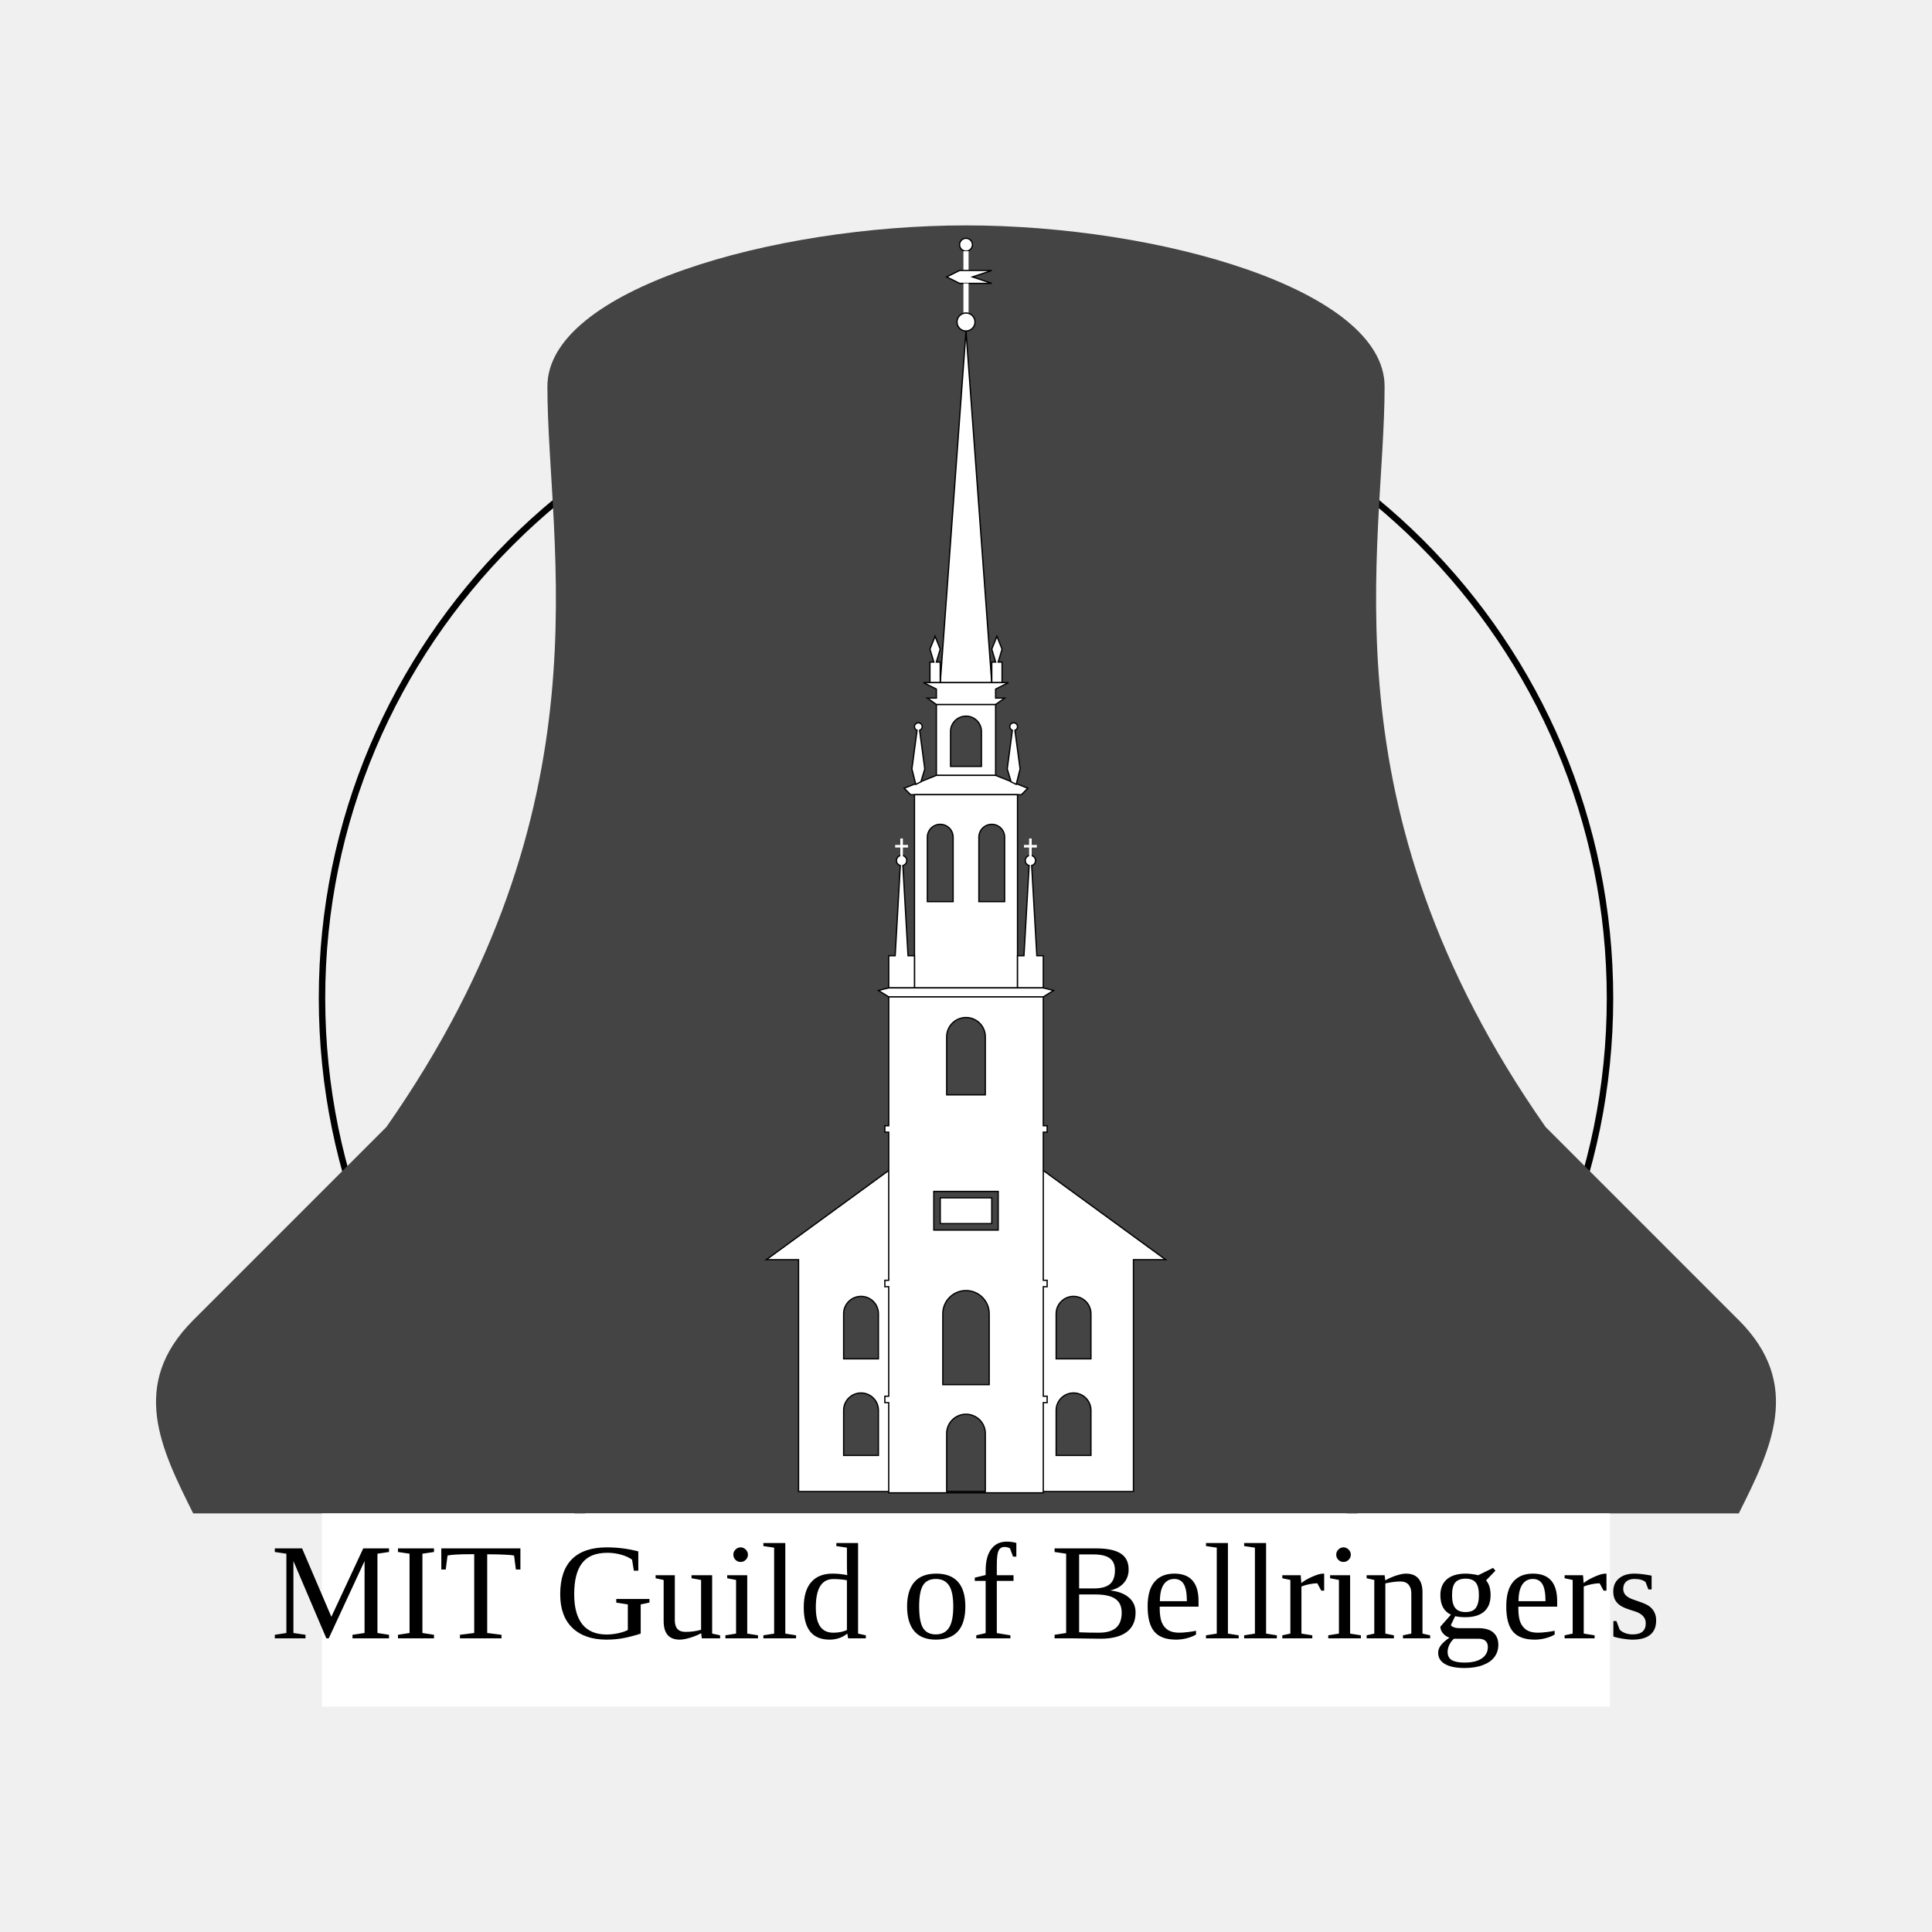
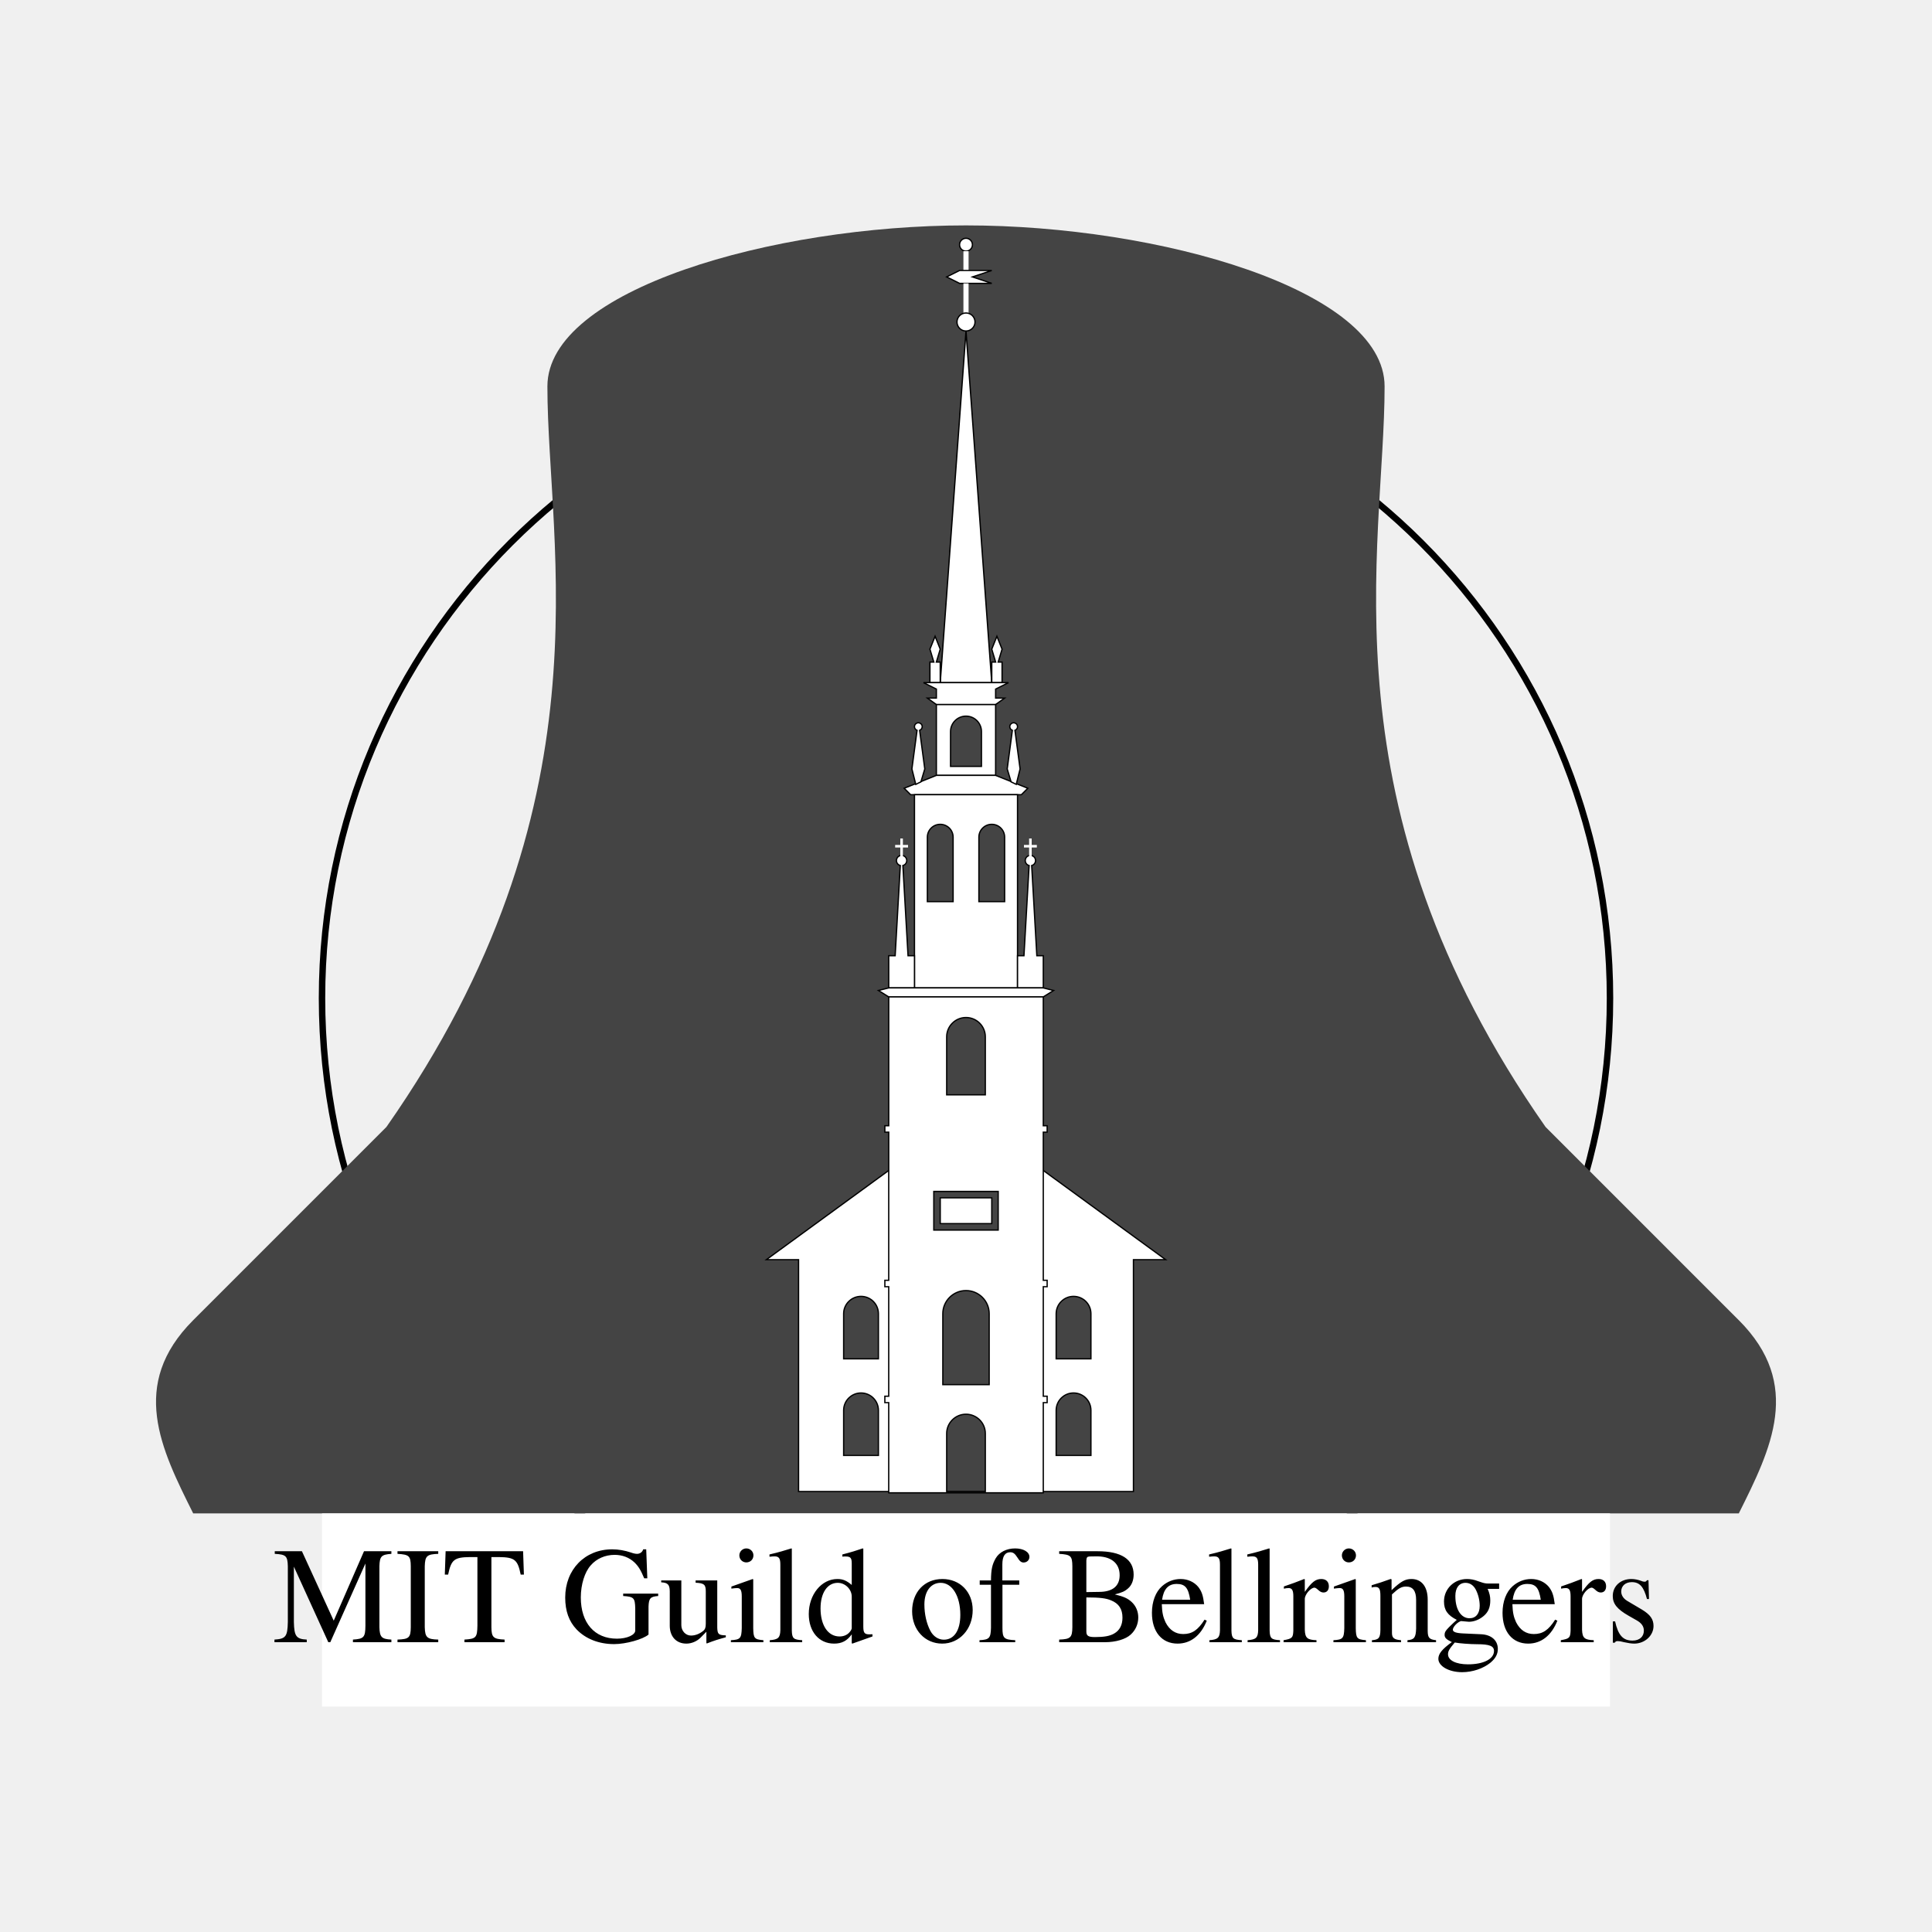
<svg xmlns="http://www.w3.org/2000/svg" version="1.1" id="on-logo" viewBox="-150 -50 300 300">
+   <style type="text/css">
+ 		
+ 			#text {
+ 				font-family: Times, "Times New Roman", serif;
+ 				fill: black;
+ 				stroke-width: 1px;
+ 				font-size: 16pt;
+ 			}
+ 		
+ 	</style>
  <g id="bell" transform="matrix(1,0,0,-1,0,0) translate(0,-185)">
    <circle cx="0" cy="80" r="100" stroke="black" fill="none" />
    <path d="    M 0,0    L 120,0    C 125,10 130,20 120,30    C 130,20 100,50 90,60    C 55,110 65,150 65,175    C 65,190 30,200 0,200    C -30,200 -65,190 -65,175    C -65,150 -55,110 -90,60    C -100,50 -130,20 -120,30    C -130,20 -125,10 -120,0    L 0,0   " stroke="none" fill="#444" />
  </g>
  <g id="old-north" transform="matrix(1,0,0,-1,0,0) translate(0,-185) scale(0.2,0.2)" style="stroke: black; stroke-width: 1; fill: white;">
    <path d="    M 0,310 l -155,-113 h 25 v -180 h 130 h 130 v 180 h 25 l -155,113 Z    M 0,260 h 40 v -243 h -80 v 243 h 40 Z    M -95,120 v 35 a 12,12 0 0 0 27,0 v -35 h -27 Z    M 70,120 v 35 a 12,12 0 0 0 27,0 v -35 h -27 Z    M -95,45 v 35 a 12,12 0 0 0 27,0 v -35 h -27 Z    M 70,45 v 35 a 12,12 0 0 0 27,0 v -35 h -27 Z   " />
    <circle cx="0" cy="985" r="5" />
    <line x1="0" x2="0" y1="980" y2="965" stroke-width="4" stroke="white" />
    <path d="    M 0,965    h -5 l -10,-5 l 10,-5 h 5 l 20,0 l -15,5 l 15,5 l -20,0 Z   " />
    <line x1="0" x2="0" y1="955" y2="930" stroke-width="4" stroke="white" />
    <circle cx="0" cy="925" r="7" />
    <path d="    M 0,918    l -20,-273 h 40 l -20,273 Z   " />
    <path d="    M -20,645    l 0,16 l -3,0 l 3,10 l -4,10 l -4,-10 l 3,-10 l -3,0 l 0,-16 Z   " />
    <path d="    M 20,645    l 0,16 l 3,0 l -3,10 l 4,10 l 4,-10 l -3,-10 l 3,0 l 0,-16 Z   " />
    <path d="    M 0,645    l -33,0 l 10,-5 l 0,-7 l -7,0 l 7,-5 l 23,0    l 23,0 l 7,5 l -7,0 l 0,7 l 10,5 l -33,0 Z   " />
    <path d="    M 0,628 h -23 v -55 h 46 v 55 h -23 Z    M 0,580 h -12 v 27 a 12,12 0 0 0 24,0 v -27 h -12 Z   " />
    <path d="    M 0,573    h -23 l -25,-10 l 5,-5 h 20 h 23 h 23 h 20 l 5,5 l -25,10 h -23 Z   " />
    <path d="    M -35,568    l 3,10 l -4,30 a 3,3 0 1 1 -2,0 l -4,-30 l 3,-12 Z   " />
    <path d="    M 35,568    l -3,10 l 4,30 a -3,3 0 1 0 2,0 l 4,-30 l -3,-12 Z   " />
    <path d="    M 0,558 h -40 v -150 h 40 h 40 v 150 h -40 Z    M -20,475 h -10 v 50 a 10,10 0 0 0 20,0 v -50 h -10 Z    M 20,475 h -10 v 50 a 10,10 0 0 0 20,0 v -50 h -10 Z   " />
    <path d="    M -40,408    v 25 h -5 l -4,70 a 4,4 0 1 1 -2,0 l -4,-70 h -5 v -25 h 20 Z   " />
    <line x1="-55" x2="-45" y1="518" y2="518" stroke-width="2" stroke="white" />
    <line x1="-50" x2="-50" y1="510" y2="524" stroke-width="2" stroke="white" />
    <path d="    M 40,408    v 25 h 5 l 4,70 a 4,4 0 1 0 2,0 l 4,-70 h 5 v -25 h -20 Z   " />
    <line x1="45" x2="55" y1="518" y2="518" stroke-width="2" stroke="white" />
    <line x1="50" x2="50" y1="510" y2="524" stroke-width="2" stroke="white" />
    <path d="M 0,408 h -60 l -8,-2 l 8,-5 h 60 h 60 l 8,5 l -8,2 h -60 Z" />
    <path d="    M 0,401    h -60    v -100    h -3 v -5 h 3    v -115    h -3 v -5 h 3    v -85    h -3 v -5 h 3    v -70    h 120    v 70    h 3 v 5 h -3    v 85    h 3 v 5 h -3    v 115    h 3 v 5 h -3    v 100    h -60 Z     M 0,325    h -15 v 45 a 15,15 0 0 0 30,0 v -45 h -15 Z     M 0,220    h -25 v 30 h 50 v -30 h -25 Z    M 0,225    h -20 v 20 h 40 v -20 h -20 Z     M 0,100    h -18 v 55 a 18,18 0 0 0 36,0 v -55 h -18 Z     M 0,17    h -15 v 45 a 15,15 0 0 0 30,0 v -45 h -15 Z   " />
  </g>
  <g id="text">
    <rect x="-100" y="185" width="200" height="30" stroke="none" fill="white" />
-     <text x="0" y="190" style="text-anchor: middle; dominant-baseline: hanging; font-size: 16pt;">MIT Guild of Bellringers</text>
+     <text x="0" y="205" style="text-anchor: middle;">MIT Guild of Bellringers</text>
  </g>
</svg>
